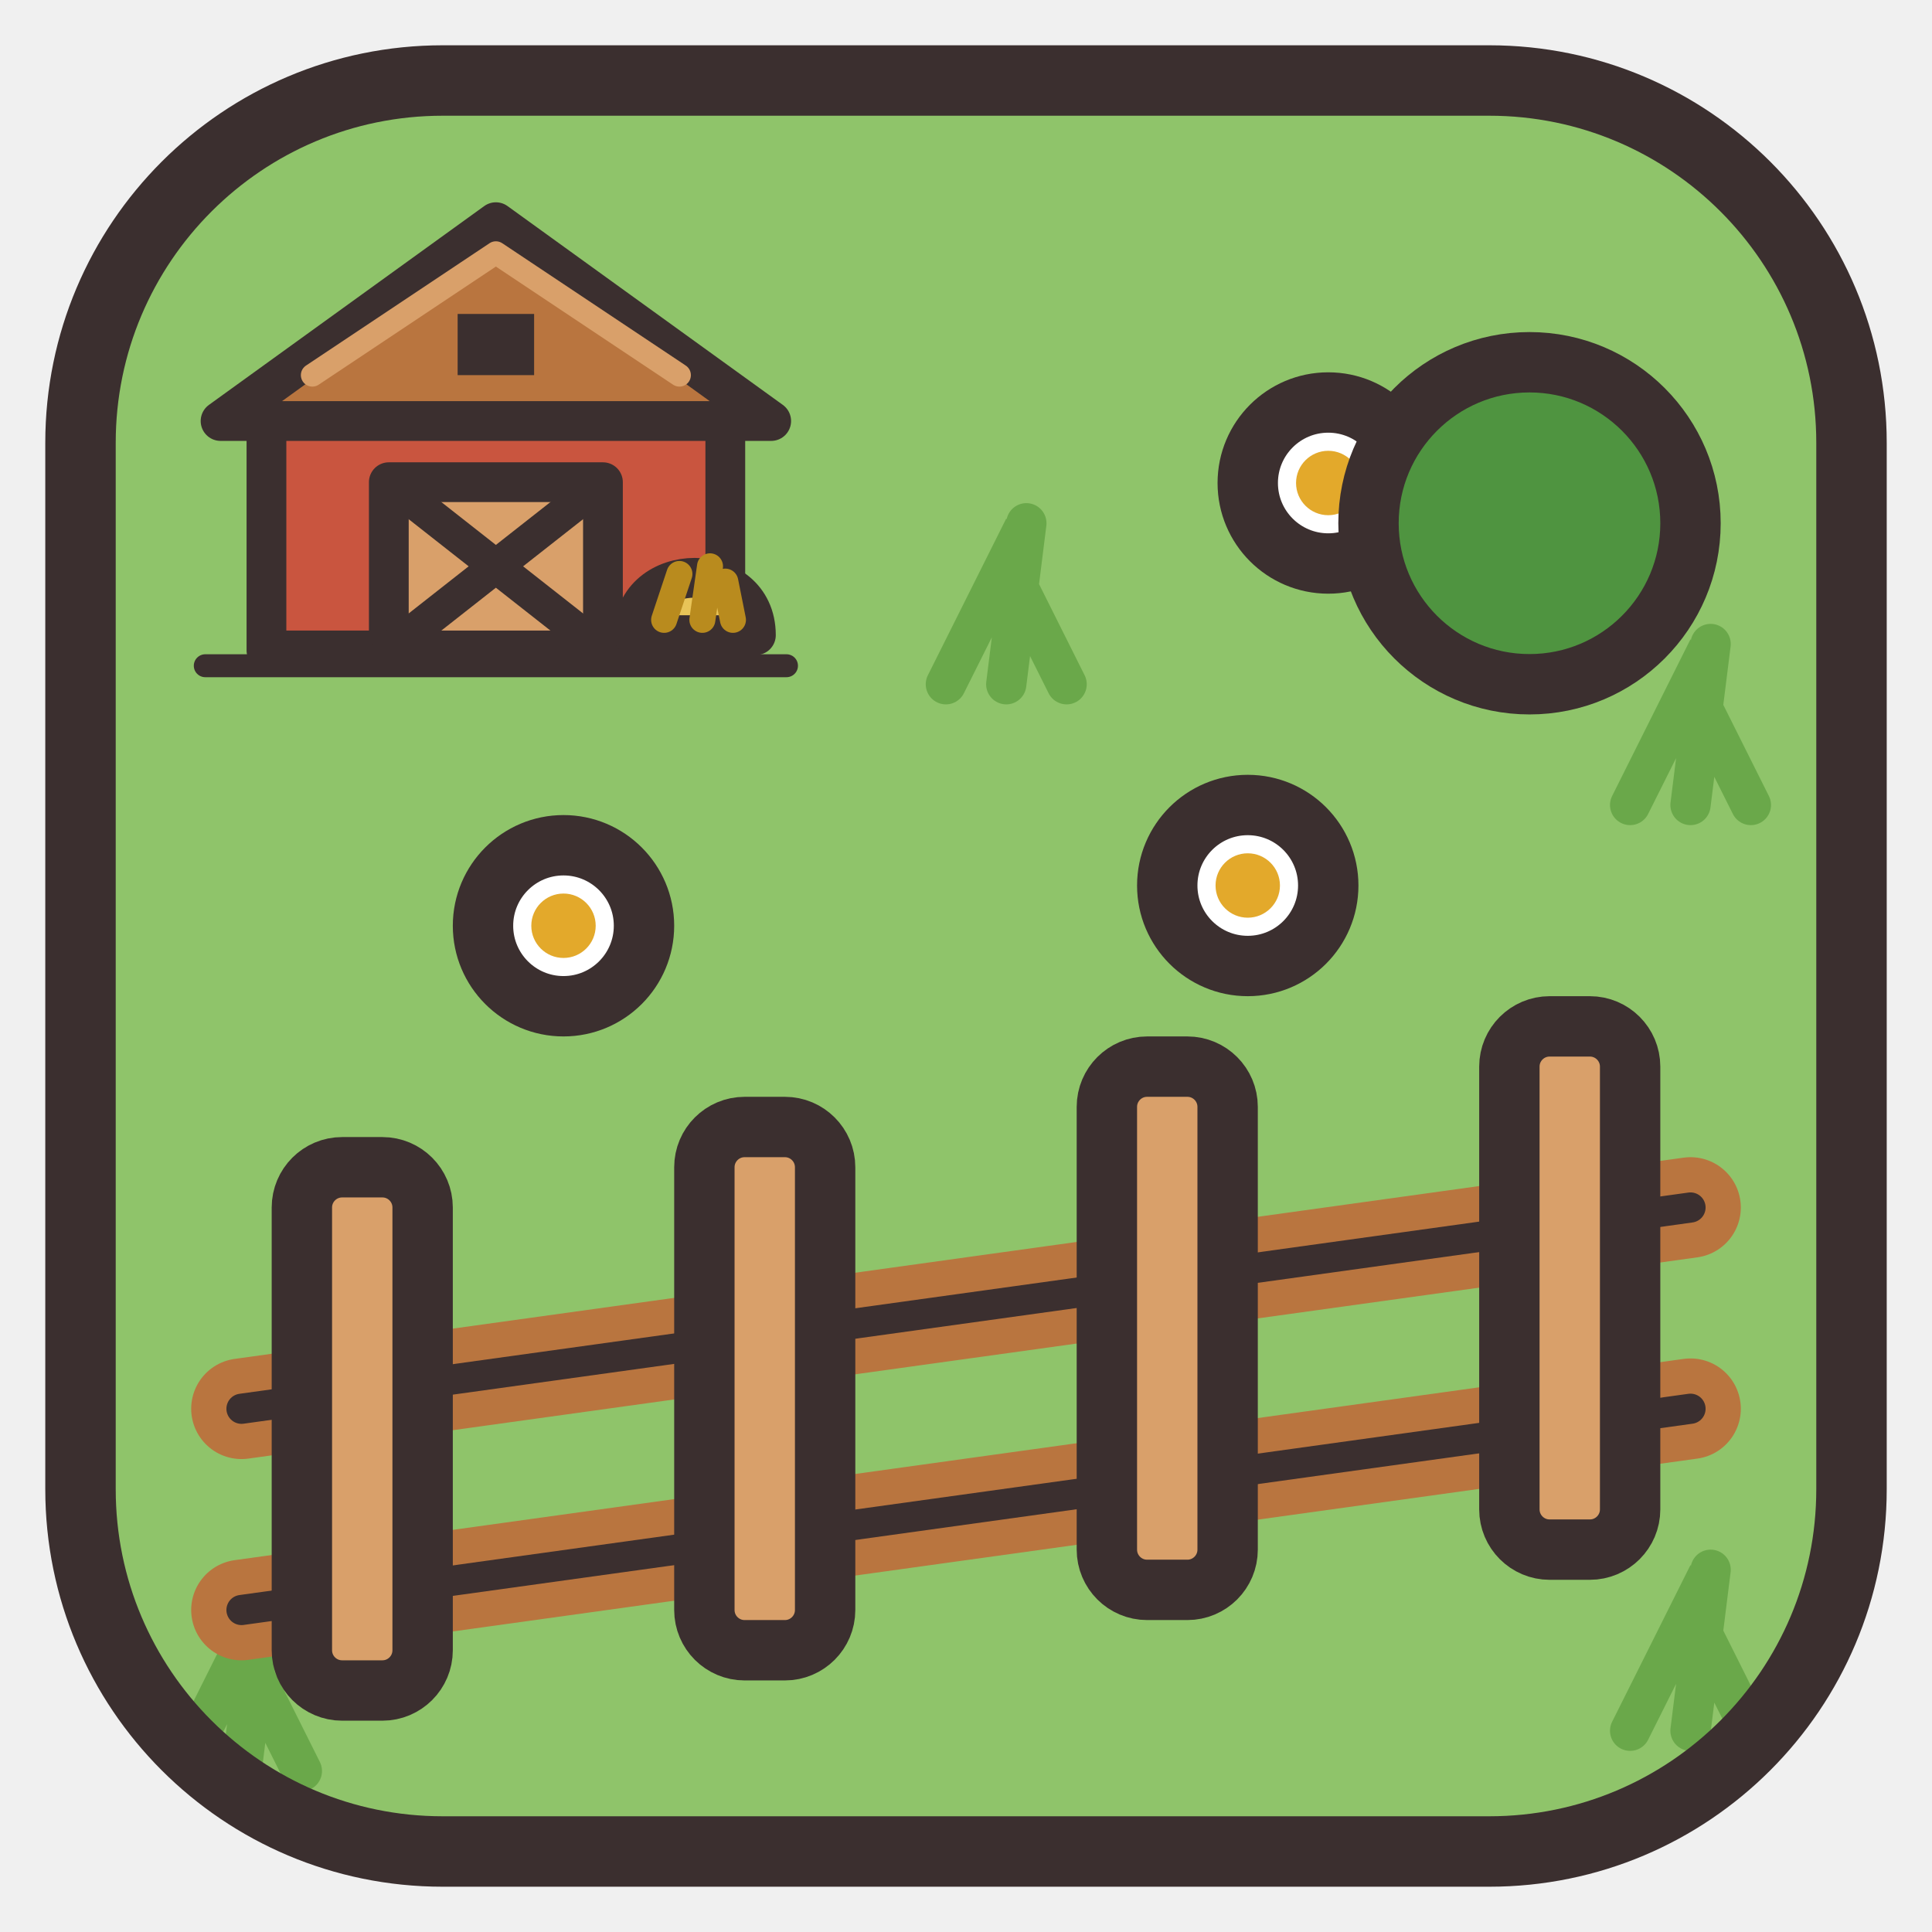
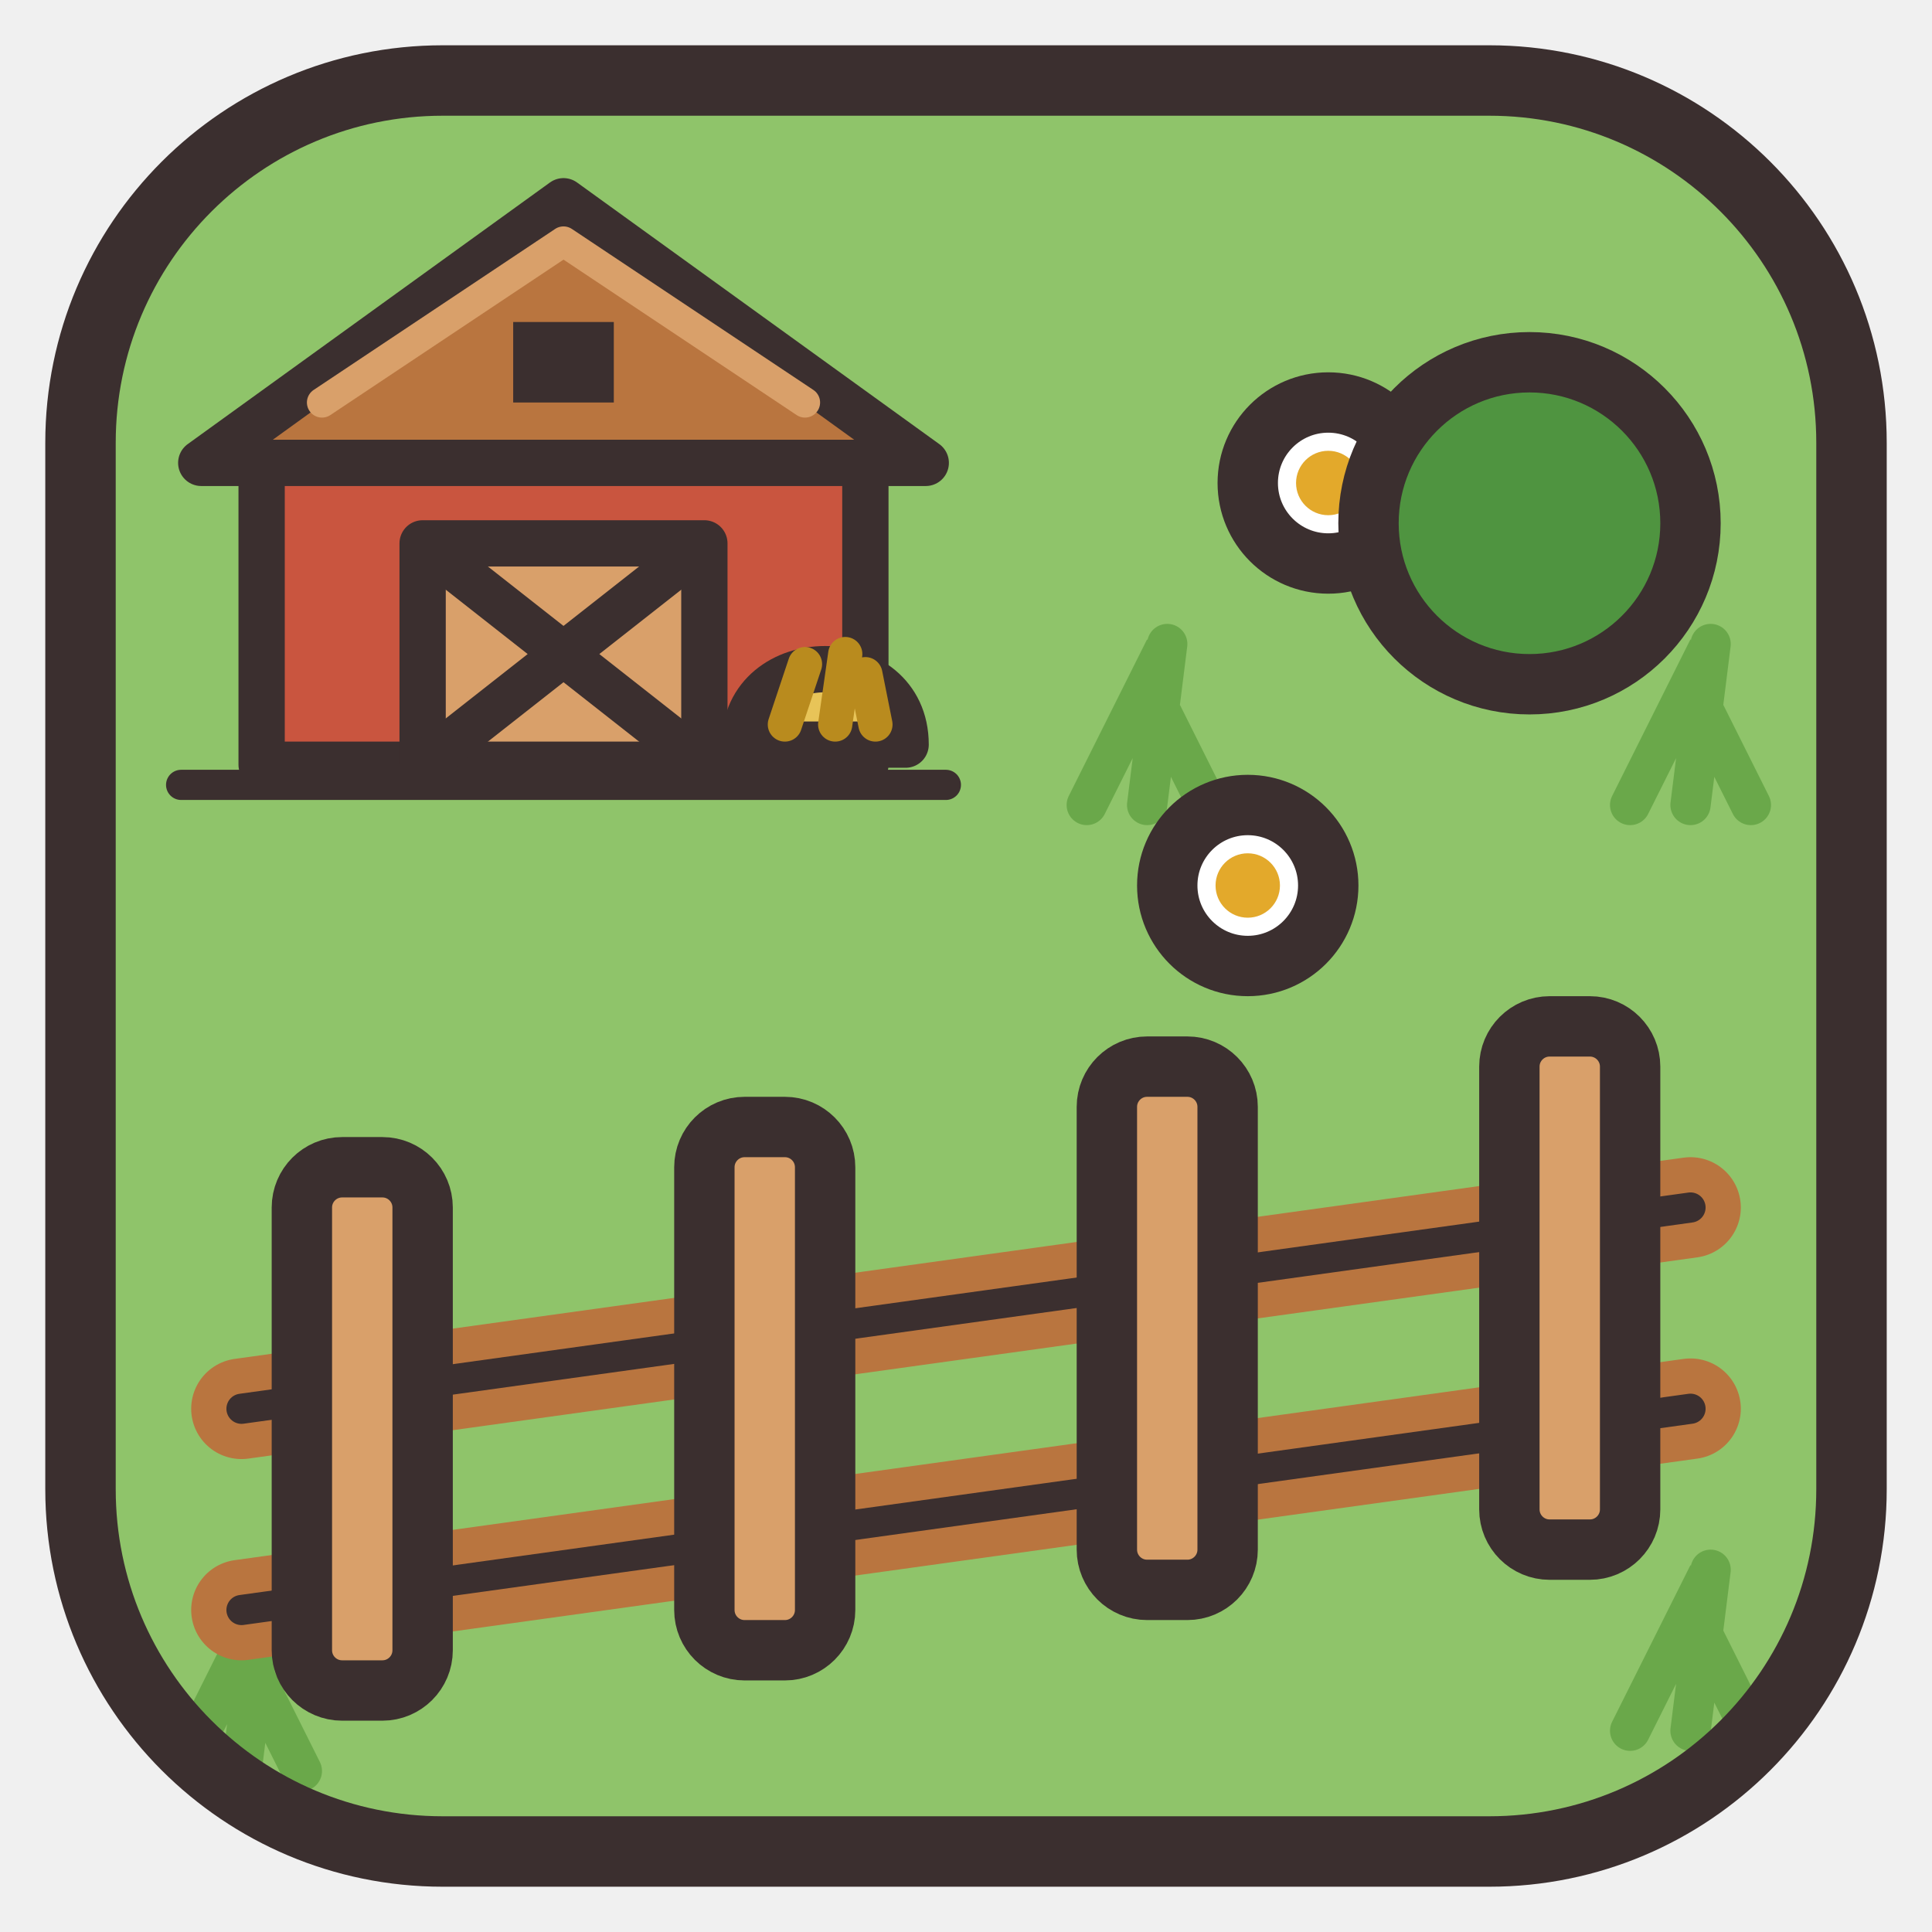
<svg xmlns="http://www.w3.org/2000/svg" width="96" height="96" viewBox="0 0 96 96">
  <defs>
    <clipPath id="t">
      <rect x="4" y="4" width="88" height="88" rx="18" />
    </clipPath>
  </defs>
  <rect x="4" y="4" width="88" height="88" rx="18" fill="#8FC46A" />
  <g clip-path="url(#t)">
    <path d="M9 88 L12 82 L15 88 M12 88 L13 80" stroke="#6AA84A" stroke-width="2" fill="none" stroke-linecap="round" />
    <path d="M81 86 L84 80 L87 86 M84 86 L85 78" stroke="#6AA84A" stroke-width="2" fill="none" stroke-linecap="round" />
-     <path d="M47 34 L50 28 L53 34 M50 34 L51 26" stroke="#6AA84A" stroke-width="2" fill="none" stroke-linecap="round" />
+     <path d="M54 40 L57 34 L60 40 M57 40 L58 32" stroke="#6AA84A" stroke-width="2" fill="none" stroke-linecap="round" />
    <path d="M81 40 L84 34 L87 40 M84 40 L85 32" stroke="#6AA84A" stroke-width="2" fill="none" stroke-linecap="round" />
  </g>
-   <g transform="translate(6.4 4.2) scale(0.38)" fill="none" stroke="#3B2F2F" stroke-width="5.2" stroke-linejoin="round" stroke-linecap="round">
+   <g transform="translate(4 1) scale(0.5)" fill="none" stroke="#3B2F2F" stroke-width="4.6" stroke-linejoin="round" stroke-linecap="round">
    <rect x="18" y="42" width="60" height="32" fill="#C9553F" />
    <path d="M12 44 L48 18 L84 44 Z" fill="#B9753F" />
    <path d="M24 38 L48 22 L72 38" stroke="#D9A06A" stroke-width="3" />
    <rect x="34" y="52" width="28" height="22" fill="#D9A06A" />
    <path d="M34 52 L62 74 M62 52 L34 74" stroke-width="4.4" />
    <rect x="43" y="30" width="10" height="8" fill="#3B2F2F" stroke="none" />
    <path d="M66 72 C66 62 82 62 82 72 Z" fill="#E8C458" />
    <path d="M70 70 L72 64 M75 70 L76 63 M79 70 L78 65" stroke="#B98B1E" stroke-width="3.4" />
    <path d="M10 76 H86" stroke-width="3" />
  </g>
  <g fill="none" stroke="#3B2F2F" stroke-width="3" stroke-linejoin="round" stroke-linecap="round">
    <path d="M12 70 L84 60 M12 80 L84 70" stroke="#B9753F" stroke-width="5" />
    <path d="M12 70 L84 60 M12 80 L84 70" stroke="#3B2F2F" stroke-width="1.5" />
    <rect x="15" y="58" width="6" height="26" rx="2" fill="#D9A06A" />
    <rect x="35" y="56" width="6" height="26" rx="2" fill="#D9A06A" />
    <rect x="55" y="53" width="6" height="26" rx="2" fill="#D9A06A" />
    <rect x="75" y="51" width="6" height="26" rx="2" fill="#D9A06A" />
-     <circle cx="28" cy="46" r="4" fill="#fff" />
-     <circle cx="28" cy="46" r="1.6" fill="#E3A92B" stroke="none" />
    <circle cx="66" cy="24" r="4" fill="#fff" />
    <circle cx="66" cy="24" r="1.6" fill="#E3A92B" stroke="none" />
    <circle cx="62" cy="44" r="4" fill="#fff" />
    <circle cx="62" cy="44" r="1.6" fill="#E3A92B" stroke="none" />
    <circle cx="76" cy="26" r="8" fill="#4F9440" />
  </g>
  <rect x="4" y="4" width="88" height="88" rx="18" fill="none" stroke="#3B2F2F" stroke-width="3.5" />
</svg>
